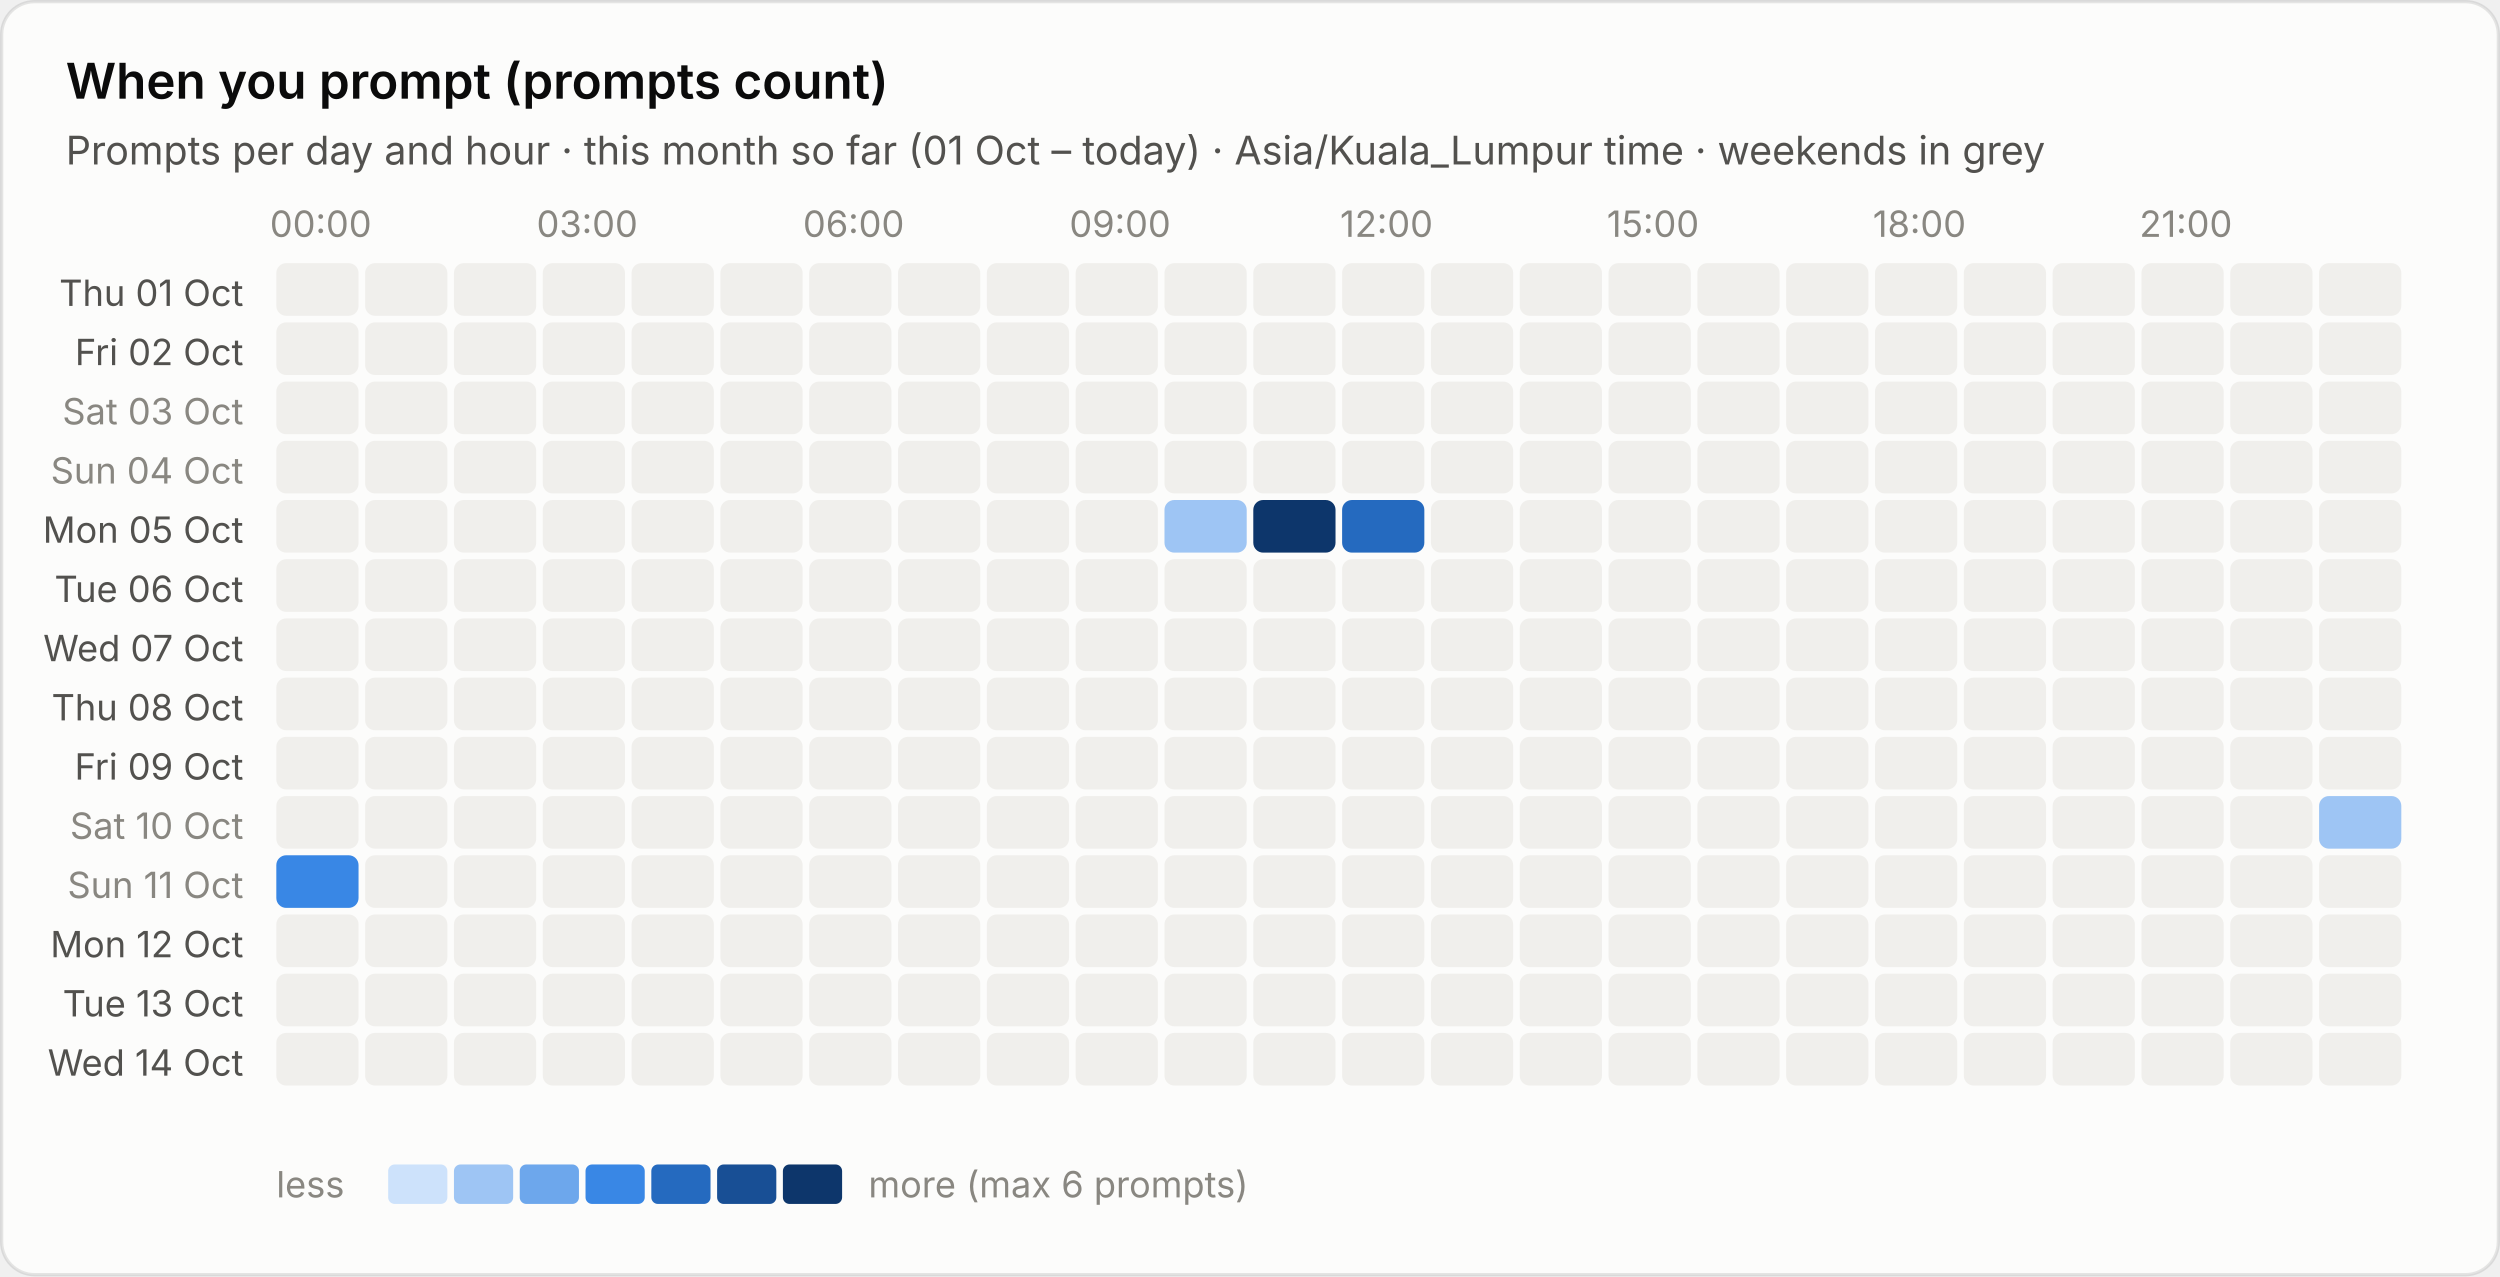
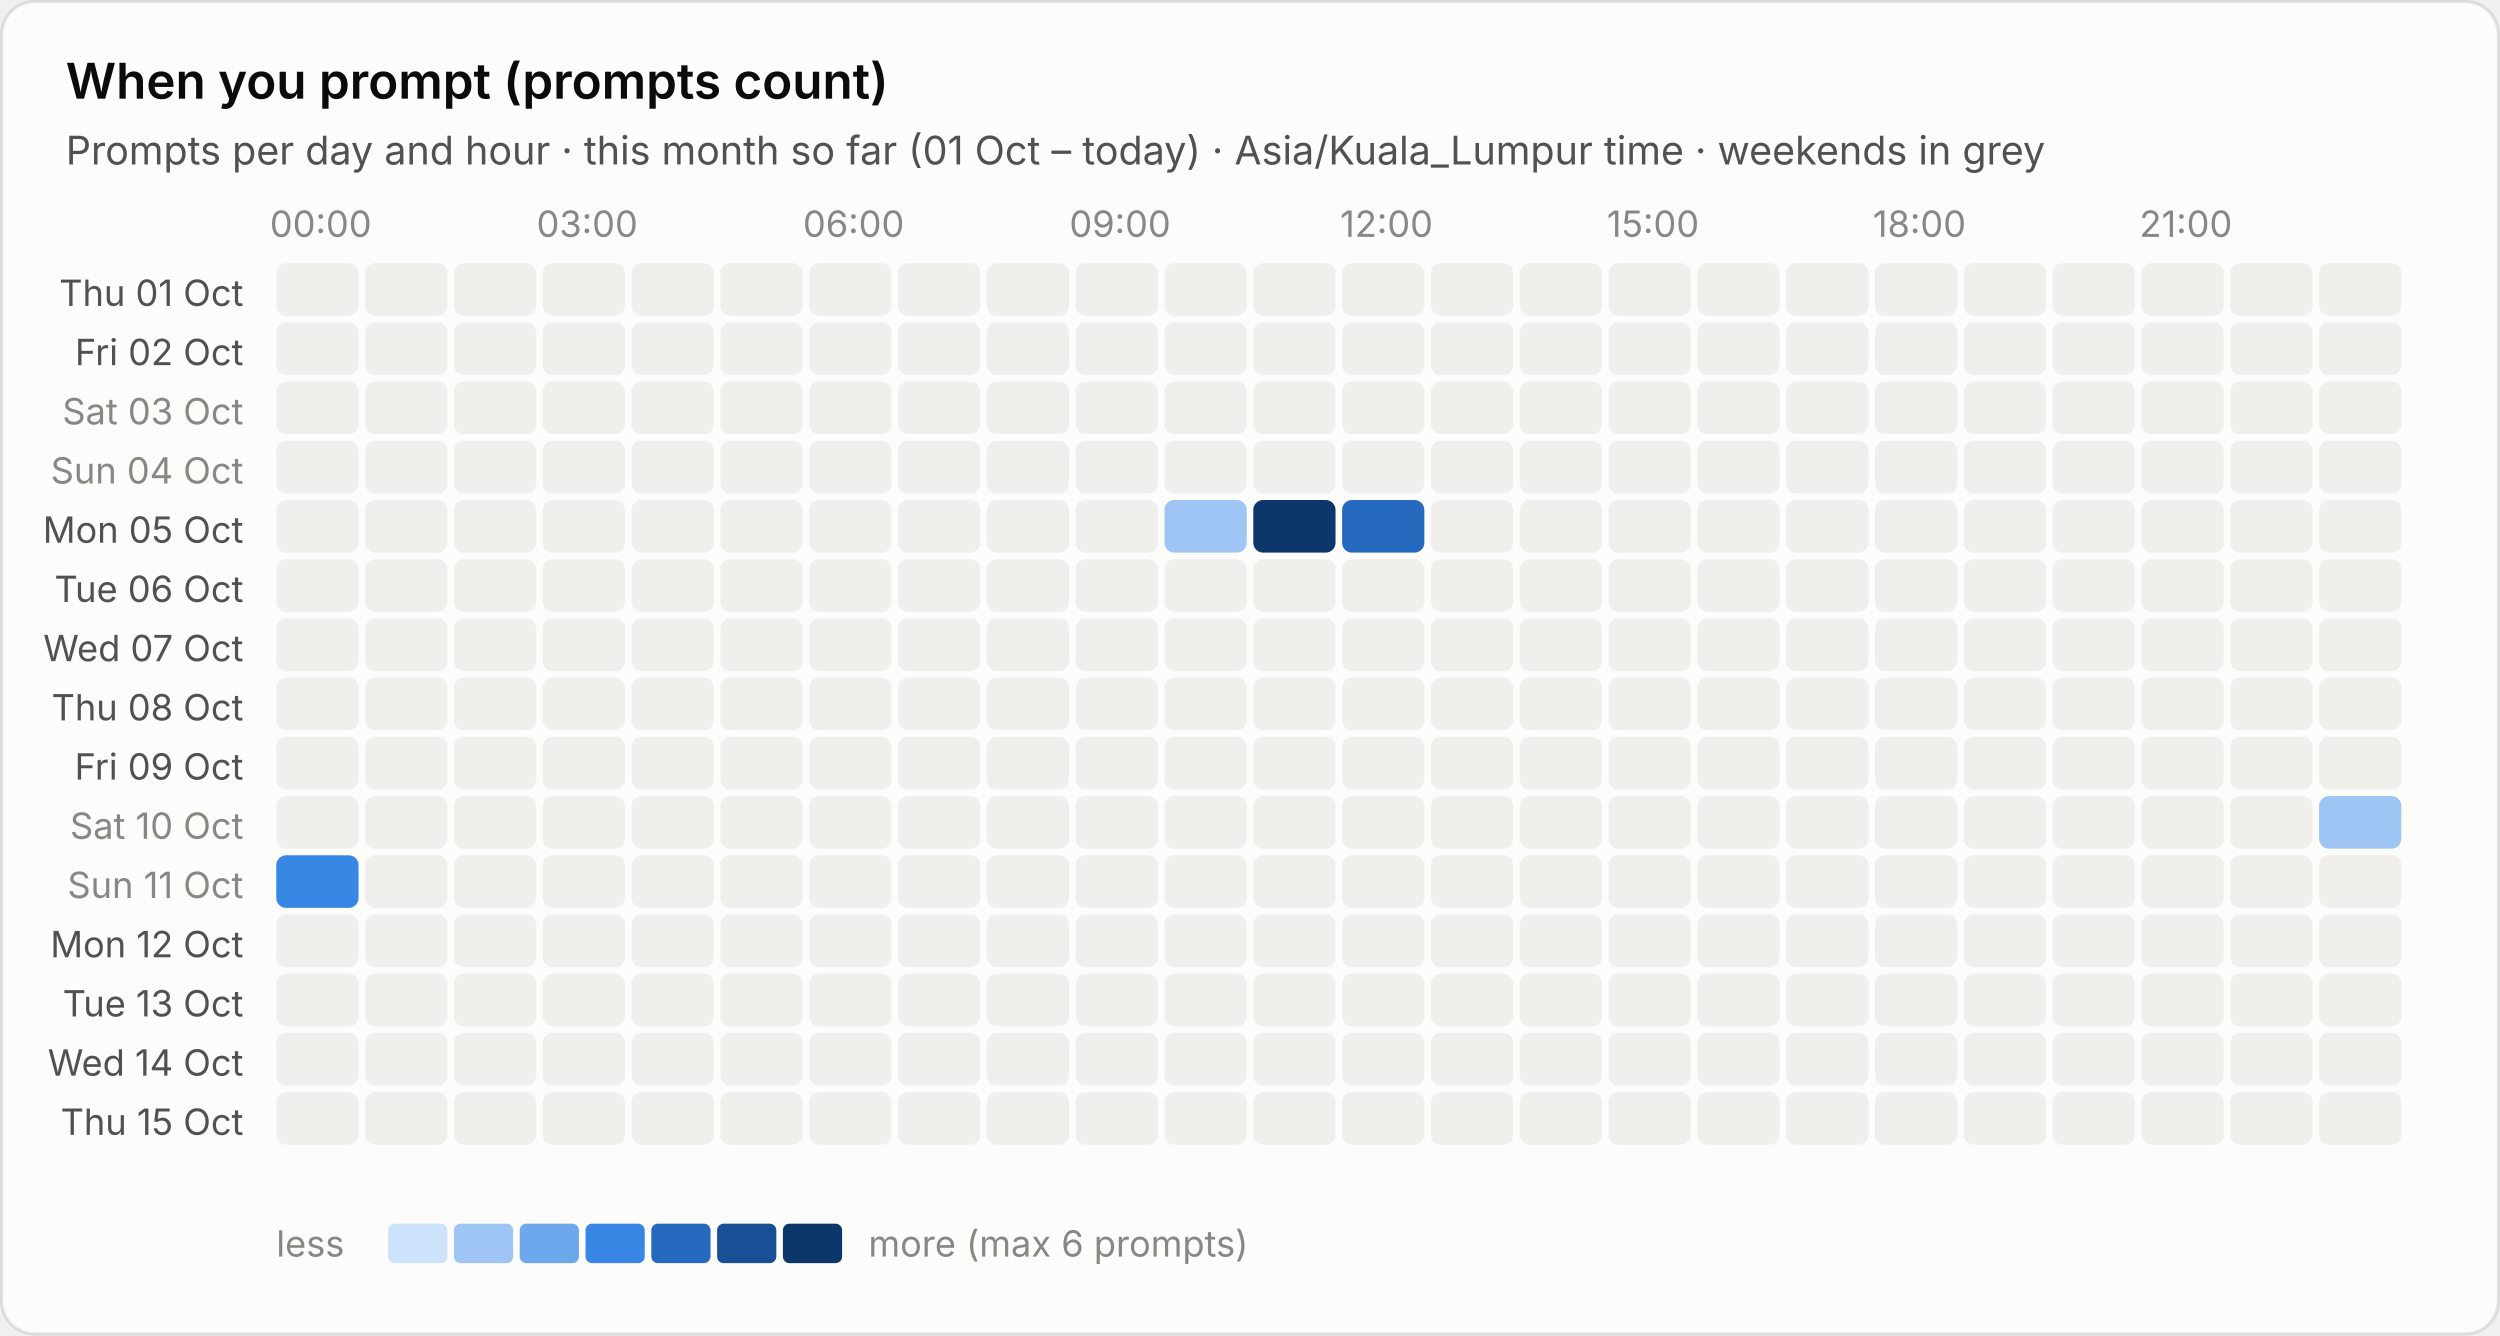
- <svg xmlns="http://www.w3.org/2000/svg" viewBox="0 0 760 388" width="760" height="388" role="img" aria-label="When you prompt (prompts count)">
+ <svg xmlns="http://www.w3.org/2000/svg" viewBox="0 0 760 406" width="760" height="406" role="img" aria-label="When you prompt (prompts count)">
  <style>text{font-family:system-ui,-apple-system,"Segoe UI",sans-serif;font-variant-numeric:tabular-nums}.bg{fill:#fcfcfb;stroke:rgba(11,11,11,.10)}.tp{fill:#0b0b0b}.ts{fill:#52514e}.tm{fill:#898781}.grid{stroke:#e1e0d9;stroke-width:1}.base{stroke:#c3c2b7;stroke-width:1}.so{fill:#b5b3ad}.lo{stroke:#b5b3ad}.qe{fill:#f0efec}.ring{stroke:#fcfcfb}.area{fill-opacity:.1}.s0{fill:#2a78d6}.l0{stroke:#2a78d6}.s1{fill:#eb6834}.l1{stroke:#eb6834}.s2{fill:#1baf7a}.l2{stroke:#1baf7a}.s3{fill:#eda100}.l3{stroke:#eda100}.s4{fill:#e87ba4}.l4{stroke:#e87ba4}.s5{fill:#008300}.l5{stroke:#008300}.s6{fill:#4a3aa7}.l6{stroke:#4a3aa7}.s7{fill:#e34948}.l7{stroke:#e34948}.q0{fill:#cde2fb}.q1{fill:#9ec5f4}.q2{fill:#6da7ec}.q3{fill:#3987e5}.q4{fill:#256abf}.q5{fill:#184f95}.q6{fill:#0d366b}.r0{fill:#f8d4d4}.r1{fill:#ec8f8f}.r2{fill:#c42f2f}.a0{fill:#fbe3e3}.a1{fill:#f5b8b8}.a2{fill:#ec8f8f}.a3{fill:#d65252}.a4{fill:#a82525}.tq0{fill:#0b0b0b}.tq1{fill:#0b0b0b}.tq2{fill:#0b0b0b}.tq3{fill:#ffffff}.tq4{fill:#ffffff}.tq5{fill:#ffffff}.tq6{fill:#ffffff}.tr0{fill:#0b0b0b}.tr1{fill:#0b0b0b}.tr2{fill:#ffffff}.ta0{fill:#0b0b0b}.ta1{fill:#0b0b0b}.ta2{fill:#0b0b0b}.ta3{fill:#ffffff}.ta4{fill:#ffffff}.tw{fill:#ffffff}@media (prefers-color-scheme:dark){.bg{fill:#1a1a19;stroke:rgba(255,255,255,.10)}.tp{fill:#fff}.ts{fill:#c3c2b7}.tm{fill:#898781}.grid{stroke:#2c2c2a}.base{stroke:#383835}.so{fill:#5c5b57}.lo{stroke:#5c5b57}.qe{fill:#262624}.ring{stroke:#1a1a19}.s0{fill:#3987e5}.l0{stroke:#3987e5}.s1{fill:#d95926}.l1{stroke:#d95926}.s2{fill:#199e70}.l2{stroke:#199e70}.s3{fill:#c98500}.l3{stroke:#c98500}.s4{fill:#d55181}.l4{stroke:#d55181}.s5{fill:#008300}.l5{stroke:#008300}.s6{fill:#9085e9}.l6{stroke:#9085e9}.s7{fill:#e66767}.l7{stroke:#e66767}.q0{fill:#16263a}.q1{fill:#123a66}.q2{fill:#184f95}.q3{fill:#256abf}.q4{fill:#3987e5}.q5{fill:#6da7ec}.q6{fill:#b7d3f6}.r0{fill:#4a2023}.r1{fill:#8c2c2f}.r2{fill:#e25555}.a0{fill:#3a1a1c}.a1{fill:#5e2427}.a2{fill:#8c2c2f}.a3{fill:#c43c3f}.a4{fill:#f07070}.tq0{fill:#ffffff}.tq1{fill:#ffffff}.tq2{fill:#ffffff}.tq3{fill:#ffffff}.tq4{fill:#ffffff}.tq5{fill:#0b0b0b}.tq6{fill:#0b0b0b}.tr0{fill:#ffffff}.tr1{fill:#ffffff}.tr2{fill:#ffffff}.ta0{fill:#ffffff}.ta1{fill:#ffffff}.ta2{fill:#ffffff}.ta3{fill:#ffffff}.ta4{fill:#0b0b0b}.tw{fill:#ffffff}}</style>
-   <rect class="bg" x=".5" y=".5" width="759" height="387" rx="10" />
+   <rect class="bg" x=".5" y=".5" width="759" height="405" rx="10" />
  <text class="tp" x="20" y="30" font-size="15" font-weight="600">When you prompt (prompts count)</text>
  <text class="ts" x="20" y="50" font-size="12">Prompts per day and hour · this month so far (01 Oct – today) · Asia/Kuala_Lumpur time · weekends in grey</text>
  <text class="tm" x="97.5" y="72" font-size="11" text-anchor="middle">00:00</text>
  <text class="tm" x="178.5" y="72" font-size="11" text-anchor="middle">03:00</text>
  <text class="tm" x="259.5" y="72" font-size="11" text-anchor="middle">06:00</text>
  <text class="tm" x="340.5" y="72" font-size="11" text-anchor="middle">09:00</text>
  <text class="tm" x="421.5" y="72" font-size="11" text-anchor="middle">12:00</text>
  <text class="tm" x="502.5" y="72" font-size="11" text-anchor="middle">15:00</text>
  <text class="tm" x="583.5" y="72" font-size="11" text-anchor="middle">18:00</text>
  <text class="tm" x="664.5" y="72" font-size="11" text-anchor="middle">21:00</text>
  <text class="ts" x="74" y="93.0" font-size="11" text-anchor="end">Thu 01 Oct</text>
  <rect class="qe" x="84.0" y="80.0" width="25" height="16" rx="3" />
  <rect class="qe" x="111.0" y="80.0" width="25" height="16" rx="3" />
  <rect class="qe" x="138.0" y="80.0" width="25" height="16" rx="3" />
  <rect class="qe" x="165.0" y="80.0" width="25" height="16" rx="3" />
  <rect class="qe" x="192.0" y="80.0" width="25" height="16" rx="3" />
  <rect class="qe" x="219.0" y="80.0" width="25" height="16" rx="3" />
  <rect class="qe" x="246.0" y="80.0" width="25" height="16" rx="3" />
  <rect class="qe" x="273.0" y="80.0" width="25" height="16" rx="3" />
  <rect class="qe" x="300.0" y="80.0" width="25" height="16" rx="3" />
  <rect class="qe" x="327.0" y="80.0" width="25" height="16" rx="3" />
  <rect class="qe" x="354.0" y="80.0" width="25" height="16" rx="3" />
  <rect class="qe" x="381.0" y="80.0" width="25" height="16" rx="3" />
  <rect class="qe" x="408.0" y="80.0" width="25" height="16" rx="3" />
  <rect class="qe" x="435.0" y="80.0" width="25" height="16" rx="3" />
  <rect class="qe" x="462.0" y="80.0" width="25" height="16" rx="3" />
  <rect class="qe" x="489.0" y="80.0" width="25" height="16" rx="3" />
  <rect class="qe" x="516.0" y="80.0" width="25" height="16" rx="3" />
  <rect class="qe" x="543.0" y="80.0" width="25" height="16" rx="3" />
  <rect class="qe" x="570.0" y="80.0" width="25" height="16" rx="3" />
  <rect class="qe" x="597.0" y="80.0" width="25" height="16" rx="3" />
  <rect class="qe" x="624.0" y="80.0" width="25" height="16" rx="3" />
  <rect class="qe" x="651.0" y="80.0" width="25" height="16" rx="3" />
  <rect class="qe" x="678.0" y="80.0" width="25" height="16" rx="3" />
  <rect class="qe" x="705.0" y="80.0" width="25" height="16" rx="3" />
  <text class="ts" x="74" y="111.0" font-size="11" text-anchor="end">Fri 02 Oct</text>
  <rect class="qe" x="84.0" y="98.0" width="25" height="16" rx="3" />
  <rect class="qe" x="111.0" y="98.0" width="25" height="16" rx="3" />
  <rect class="qe" x="138.0" y="98.0" width="25" height="16" rx="3" />
  <rect class="qe" x="165.0" y="98.0" width="25" height="16" rx="3" />
  <rect class="qe" x="192.0" y="98.0" width="25" height="16" rx="3" />
  <rect class="qe" x="219.0" y="98.0" width="25" height="16" rx="3" />
  <rect class="qe" x="246.0" y="98.0" width="25" height="16" rx="3" />
  <rect class="qe" x="273.0" y="98.0" width="25" height="16" rx="3" />
  <rect class="qe" x="300.0" y="98.0" width="25" height="16" rx="3" />
  <rect class="qe" x="327.0" y="98.0" width="25" height="16" rx="3" />
  <rect class="qe" x="354.0" y="98.0" width="25" height="16" rx="3" />
  <rect class="qe" x="381.0" y="98.0" width="25" height="16" rx="3" />
  <rect class="qe" x="408.0" y="98.0" width="25" height="16" rx="3" />
  <rect class="qe" x="435.0" y="98.0" width="25" height="16" rx="3" />
  <rect class="qe" x="462.0" y="98.0" width="25" height="16" rx="3" />
  <rect class="qe" x="489.0" y="98.0" width="25" height="16" rx="3" />
  <rect class="qe" x="516.0" y="98.0" width="25" height="16" rx="3" />
  <rect class="qe" x="543.0" y="98.0" width="25" height="16" rx="3" />
  <rect class="qe" x="570.0" y="98.0" width="25" height="16" rx="3" />
  <rect class="qe" x="597.0" y="98.0" width="25" height="16" rx="3" />
  <rect class="qe" x="624.0" y="98.0" width="25" height="16" rx="3" />
  <rect class="qe" x="651.0" y="98.0" width="25" height="16" rx="3" />
  <rect class="qe" x="678.0" y="98.0" width="25" height="16" rx="3" />
  <rect class="qe" x="705.0" y="98.0" width="25" height="16" rx="3" />
  <text class="tm" x="74" y="129.0" font-size="11" text-anchor="end">Sat 03 Oct</text>
  <rect class="qe" x="84.0" y="116.0" width="25" height="16" rx="3" />
  <rect class="qe" x="111.0" y="116.0" width="25" height="16" rx="3" />
  <rect class="qe" x="138.0" y="116.0" width="25" height="16" rx="3" />
  <rect class="qe" x="165.0" y="116.0" width="25" height="16" rx="3" />
  <rect class="qe" x="192.0" y="116.0" width="25" height="16" rx="3" />
  <rect class="qe" x="219.0" y="116.0" width="25" height="16" rx="3" />
  <rect class="qe" x="246.0" y="116.0" width="25" height="16" rx="3" />
  <rect class="qe" x="273.0" y="116.0" width="25" height="16" rx="3" />
  <rect class="qe" x="300.0" y="116.0" width="25" height="16" rx="3" />
  <rect class="qe" x="327.0" y="116.0" width="25" height="16" rx="3" />
  <rect class="qe" x="354.0" y="116.0" width="25" height="16" rx="3" />
  <rect class="qe" x="381.0" y="116.0" width="25" height="16" rx="3" />
  <rect class="qe" x="408.0" y="116.0" width="25" height="16" rx="3" />
  <rect class="qe" x="435.0" y="116.0" width="25" height="16" rx="3" />
  <rect class="qe" x="462.0" y="116.0" width="25" height="16" rx="3" />
  <rect class="qe" x="489.0" y="116.0" width="25" height="16" rx="3" />
  <rect class="qe" x="516.0" y="116.0" width="25" height="16" rx="3" />
  <rect class="qe" x="543.0" y="116.0" width="25" height="16" rx="3" />
  <rect class="qe" x="570.0" y="116.0" width="25" height="16" rx="3" />
  <rect class="qe" x="597.0" y="116.0" width="25" height="16" rx="3" />
  <rect class="qe" x="624.0" y="116.0" width="25" height="16" rx="3" />
  <rect class="qe" x="651.0" y="116.0" width="25" height="16" rx="3" />
  <rect class="qe" x="678.0" y="116.0" width="25" height="16" rx="3" />
  <rect class="qe" x="705.0" y="116.0" width="25" height="16" rx="3" />
  <text class="tm" x="74" y="147.0" font-size="11" text-anchor="end">Sun 04 Oct</text>
  <rect class="qe" x="84.0" y="134.0" width="25" height="16" rx="3" />
  <rect class="qe" x="111.0" y="134.0" width="25" height="16" rx="3" />
  <rect class="qe" x="138.0" y="134.0" width="25" height="16" rx="3" />
  <rect class="qe" x="165.0" y="134.0" width="25" height="16" rx="3" />
  <rect class="qe" x="192.0" y="134.0" width="25" height="16" rx="3" />
  <rect class="qe" x="219.0" y="134.0" width="25" height="16" rx="3" />
  <rect class="qe" x="246.0" y="134.0" width="25" height="16" rx="3" />
  <rect class="qe" x="273.0" y="134.0" width="25" height="16" rx="3" />
  <rect class="qe" x="300.0" y="134.0" width="25" height="16" rx="3" />
  <rect class="qe" x="327.0" y="134.0" width="25" height="16" rx="3" />
  <rect class="qe" x="354.0" y="134.0" width="25" height="16" rx="3" />
  <rect class="qe" x="381.0" y="134.0" width="25" height="16" rx="3" />
  <rect class="qe" x="408.0" y="134.0" width="25" height="16" rx="3" />
  <rect class="qe" x="435.0" y="134.0" width="25" height="16" rx="3" />
  <rect class="qe" x="462.0" y="134.0" width="25" height="16" rx="3" />
  <rect class="qe" x="489.0" y="134.0" width="25" height="16" rx="3" />
  <rect class="qe" x="516.0" y="134.0" width="25" height="16" rx="3" />
  <rect class="qe" x="543.0" y="134.0" width="25" height="16" rx="3" />
  <rect class="qe" x="570.0" y="134.0" width="25" height="16" rx="3" />
  <rect class="qe" x="597.0" y="134.0" width="25" height="16" rx="3" />
  <rect class="qe" x="624.0" y="134.0" width="25" height="16" rx="3" />
  <rect class="qe" x="651.0" y="134.0" width="25" height="16" rx="3" />
  <rect class="qe" x="678.0" y="134.0" width="25" height="16" rx="3" />
  <rect class="qe" x="705.0" y="134.0" width="25" height="16" rx="3" />
  <text class="ts" x="74" y="165.0" font-size="11" text-anchor="end">Mon 05 Oct</text>
  <rect class="qe" x="84.0" y="152.0" width="25" height="16" rx="3" />
  <rect class="qe" x="111.0" y="152.0" width="25" height="16" rx="3" />
  <rect class="qe" x="138.0" y="152.0" width="25" height="16" rx="3" />
  <rect class="qe" x="165.0" y="152.0" width="25" height="16" rx="3" />
  <rect class="qe" x="192.0" y="152.0" width="25" height="16" rx="3" />
  <rect class="qe" x="219.0" y="152.0" width="25" height="16" rx="3" />
  <rect class="qe" x="246.0" y="152.0" width="25" height="16" rx="3" />
  <rect class="qe" x="273.0" y="152.0" width="25" height="16" rx="3" />
  <rect class="qe" x="300.0" y="152.0" width="25" height="16" rx="3" />
  <rect class="qe" x="327.0" y="152.0" width="25" height="16" rx="3" />
  <rect class="q1" x="354.0" y="152.0" width="25" height="16" rx="3" />
  <rect class="q6" x="381.0" y="152.0" width="25" height="16" rx="3" />
  <rect class="q4" x="408.0" y="152.0" width="25" height="16" rx="3" />
  <rect class="qe" x="435.0" y="152.0" width="25" height="16" rx="3" />
  <rect class="qe" x="462.0" y="152.0" width="25" height="16" rx="3" />
  <rect class="qe" x="489.0" y="152.0" width="25" height="16" rx="3" />
  <rect class="qe" x="516.0" y="152.0" width="25" height="16" rx="3" />
  <rect class="qe" x="543.0" y="152.0" width="25" height="16" rx="3" />
  <rect class="qe" x="570.0" y="152.0" width="25" height="16" rx="3" />
  <rect class="qe" x="597.0" y="152.0" width="25" height="16" rx="3" />
  <rect class="qe" x="624.0" y="152.0" width="25" height="16" rx="3" />
  <rect class="qe" x="651.0" y="152.0" width="25" height="16" rx="3" />
  <rect class="qe" x="678.0" y="152.0" width="25" height="16" rx="3" />
  <rect class="qe" x="705.0" y="152.0" width="25" height="16" rx="3" />
  <text class="ts" x="74" y="183.0" font-size="11" text-anchor="end">Tue 06 Oct</text>
  <rect class="qe" x="84.0" y="170.0" width="25" height="16" rx="3" />
  <rect class="qe" x="111.0" y="170.0" width="25" height="16" rx="3" />
  <rect class="qe" x="138.0" y="170.0" width="25" height="16" rx="3" />
  <rect class="qe" x="165.0" y="170.0" width="25" height="16" rx="3" />
  <rect class="qe" x="192.0" y="170.0" width="25" height="16" rx="3" />
  <rect class="qe" x="219.0" y="170.0" width="25" height="16" rx="3" />
  <rect class="qe" x="246.0" y="170.0" width="25" height="16" rx="3" />
  <rect class="qe" x="273.0" y="170.0" width="25" height="16" rx="3" />
  <rect class="qe" x="300.0" y="170.0" width="25" height="16" rx="3" />
  <rect class="qe" x="327.0" y="170.0" width="25" height="16" rx="3" />
  <rect class="qe" x="354.0" y="170.0" width="25" height="16" rx="3" />
  <rect class="qe" x="381.0" y="170.0" width="25" height="16" rx="3" />
  <rect class="qe" x="408.0" y="170.0" width="25" height="16" rx="3" />
  <rect class="qe" x="435.0" y="170.0" width="25" height="16" rx="3" />
  <rect class="qe" x="462.0" y="170.0" width="25" height="16" rx="3" />
  <rect class="qe" x="489.0" y="170.0" width="25" height="16" rx="3" />
  <rect class="qe" x="516.0" y="170.0" width="25" height="16" rx="3" />
  <rect class="qe" x="543.0" y="170.0" width="25" height="16" rx="3" />
  <rect class="qe" x="570.0" y="170.0" width="25" height="16" rx="3" />
  <rect class="qe" x="597.0" y="170.0" width="25" height="16" rx="3" />
  <rect class="qe" x="624.0" y="170.0" width="25" height="16" rx="3" />
  <rect class="qe" x="651.0" y="170.0" width="25" height="16" rx="3" />
  <rect class="qe" x="678.0" y="170.0" width="25" height="16" rx="3" />
  <rect class="qe" x="705.0" y="170.0" width="25" height="16" rx="3" />
  <text class="ts" x="74" y="201.0" font-size="11" text-anchor="end">Wed 07 Oct</text>
  <rect class="qe" x="84.0" y="188.0" width="25" height="16" rx="3" />
  <rect class="qe" x="111.0" y="188.0" width="25" height="16" rx="3" />
  <rect class="qe" x="138.0" y="188.0" width="25" height="16" rx="3" />
  <rect class="qe" x="165.0" y="188.0" width="25" height="16" rx="3" />
  <rect class="qe" x="192.0" y="188.0" width="25" height="16" rx="3" />
  <rect class="qe" x="219.0" y="188.0" width="25" height="16" rx="3" />
  <rect class="qe" x="246.0" y="188.0" width="25" height="16" rx="3" />
  <rect class="qe" x="273.0" y="188.0" width="25" height="16" rx="3" />
  <rect class="qe" x="300.0" y="188.0" width="25" height="16" rx="3" />
  <rect class="qe" x="327.0" y="188.0" width="25" height="16" rx="3" />
  <rect class="qe" x="354.0" y="188.0" width="25" height="16" rx="3" />
  <rect class="qe" x="381.0" y="188.0" width="25" height="16" rx="3" />
  <rect class="qe" x="408.0" y="188.0" width="25" height="16" rx="3" />
  <rect class="qe" x="435.0" y="188.0" width="25" height="16" rx="3" />
  <rect class="qe" x="462.0" y="188.0" width="25" height="16" rx="3" />
  <rect class="qe" x="489.0" y="188.0" width="25" height="16" rx="3" />
  <rect class="qe" x="516.0" y="188.0" width="25" height="16" rx="3" />
  <rect class="qe" x="543.0" y="188.0" width="25" height="16" rx="3" />
  <rect class="qe" x="570.0" y="188.0" width="25" height="16" rx="3" />
  <rect class="qe" x="597.0" y="188.0" width="25" height="16" rx="3" />
  <rect class="qe" x="624.0" y="188.0" width="25" height="16" rx="3" />
  <rect class="qe" x="651.0" y="188.0" width="25" height="16" rx="3" />
  <rect class="qe" x="678.0" y="188.0" width="25" height="16" rx="3" />
  <rect class="qe" x="705.0" y="188.0" width="25" height="16" rx="3" />
  <text class="ts" x="74" y="219.0" font-size="11" text-anchor="end">Thu 08 Oct</text>
  <rect class="qe" x="84.0" y="206.0" width="25" height="16" rx="3" />
  <rect class="qe" x="111.0" y="206.0" width="25" height="16" rx="3" />
  <rect class="qe" x="138.0" y="206.0" width="25" height="16" rx="3" />
  <rect class="qe" x="165.0" y="206.0" width="25" height="16" rx="3" />
  <rect class="qe" x="192.0" y="206.0" width="25" height="16" rx="3" />
  <rect class="qe" x="219.0" y="206.0" width="25" height="16" rx="3" />
  <rect class="qe" x="246.0" y="206.0" width="25" height="16" rx="3" />
  <rect class="qe" x="273.0" y="206.0" width="25" height="16" rx="3" />
  <rect class="qe" x="300.0" y="206.0" width="25" height="16" rx="3" />
  <rect class="qe" x="327.0" y="206.0" width="25" height="16" rx="3" />
  <rect class="qe" x="354.0" y="206.0" width="25" height="16" rx="3" />
  <rect class="qe" x="381.0" y="206.0" width="25" height="16" rx="3" />
  <rect class="qe" x="408.0" y="206.0" width="25" height="16" rx="3" />
  <rect class="qe" x="435.0" y="206.0" width="25" height="16" rx="3" />
  <rect class="qe" x="462.0" y="206.0" width="25" height="16" rx="3" />
  <rect class="qe" x="489.0" y="206.0" width="25" height="16" rx="3" />
  <rect class="qe" x="516.0" y="206.0" width="25" height="16" rx="3" />
  <rect class="qe" x="543.0" y="206.0" width="25" height="16" rx="3" />
  <rect class="qe" x="570.0" y="206.0" width="25" height="16" rx="3" />
  <rect class="qe" x="597.0" y="206.0" width="25" height="16" rx="3" />
  <rect class="qe" x="624.0" y="206.0" width="25" height="16" rx="3" />
  <rect class="qe" x="651.0" y="206.0" width="25" height="16" rx="3" />
  <rect class="qe" x="678.0" y="206.0" width="25" height="16" rx="3" />
  <rect class="qe" x="705.0" y="206.0" width="25" height="16" rx="3" />
  <text class="ts" x="74" y="237.0" font-size="11" text-anchor="end">Fri 09 Oct</text>
  <rect class="qe" x="84.0" y="224.0" width="25" height="16" rx="3" />
  <rect class="qe" x="111.0" y="224.0" width="25" height="16" rx="3" />
  <rect class="qe" x="138.0" y="224.0" width="25" height="16" rx="3" />
  <rect class="qe" x="165.0" y="224.0" width="25" height="16" rx="3" />
  <rect class="qe" x="192.0" y="224.0" width="25" height="16" rx="3" />
  <rect class="qe" x="219.0" y="224.0" width="25" height="16" rx="3" />
  <rect class="qe" x="246.0" y="224.0" width="25" height="16" rx="3" />
  <rect class="qe" x="273.0" y="224.0" width="25" height="16" rx="3" />
  <rect class="qe" x="300.0" y="224.0" width="25" height="16" rx="3" />
  <rect class="qe" x="327.0" y="224.0" width="25" height="16" rx="3" />
  <rect class="qe" x="354.0" y="224.0" width="25" height="16" rx="3" />
  <rect class="qe" x="381.0" y="224.0" width="25" height="16" rx="3" />
  <rect class="qe" x="408.0" y="224.0" width="25" height="16" rx="3" />
  <rect class="qe" x="435.0" y="224.0" width="25" height="16" rx="3" />
  <rect class="qe" x="462.0" y="224.0" width="25" height="16" rx="3" />
  <rect class="qe" x="489.0" y="224.0" width="25" height="16" rx="3" />
  <rect class="qe" x="516.0" y="224.0" width="25" height="16" rx="3" />
  <rect class="qe" x="543.0" y="224.0" width="25" height="16" rx="3" />
  <rect class="qe" x="570.0" y="224.0" width="25" height="16" rx="3" />
  <rect class="qe" x="597.0" y="224.0" width="25" height="16" rx="3" />
  <rect class="qe" x="624.0" y="224.0" width="25" height="16" rx="3" />
  <rect class="qe" x="651.0" y="224.0" width="25" height="16" rx="3" />
  <rect class="qe" x="678.0" y="224.0" width="25" height="16" rx="3" />
  <rect class="qe" x="705.0" y="224.0" width="25" height="16" rx="3" />
  <text class="tm" x="74" y="255.0" font-size="11" text-anchor="end">Sat 10 Oct</text>
  <rect class="qe" x="84.0" y="242.0" width="25" height="16" rx="3" />
  <rect class="qe" x="111.0" y="242.0" width="25" height="16" rx="3" />
  <rect class="qe" x="138.0" y="242.0" width="25" height="16" rx="3" />
  <rect class="qe" x="165.0" y="242.0" width="25" height="16" rx="3" />
  <rect class="qe" x="192.0" y="242.0" width="25" height="16" rx="3" />
  <rect class="qe" x="219.0" y="242.0" width="25" height="16" rx="3" />
  <rect class="qe" x="246.0" y="242.0" width="25" height="16" rx="3" />
  <rect class="qe" x="273.0" y="242.0" width="25" height="16" rx="3" />
  <rect class="qe" x="300.0" y="242.0" width="25" height="16" rx="3" />
  <rect class="qe" x="327.0" y="242.0" width="25" height="16" rx="3" />
  <rect class="qe" x="354.0" y="242.0" width="25" height="16" rx="3" />
  <rect class="qe" x="381.0" y="242.0" width="25" height="16" rx="3" />
  <rect class="qe" x="408.0" y="242.0" width="25" height="16" rx="3" />
  <rect class="qe" x="435.0" y="242.0" width="25" height="16" rx="3" />
  <rect class="qe" x="462.0" y="242.0" width="25" height="16" rx="3" />
  <rect class="qe" x="489.0" y="242.0" width="25" height="16" rx="3" />
  <rect class="qe" x="516.0" y="242.0" width="25" height="16" rx="3" />
  <rect class="qe" x="543.0" y="242.0" width="25" height="16" rx="3" />
  <rect class="qe" x="570.0" y="242.0" width="25" height="16" rx="3" />
  <rect class="qe" x="597.0" y="242.0" width="25" height="16" rx="3" />
  <rect class="qe" x="624.0" y="242.0" width="25" height="16" rx="3" />
  <rect class="qe" x="651.0" y="242.0" width="25" height="16" rx="3" />
  <rect class="qe" x="678.0" y="242.0" width="25" height="16" rx="3" />
  <rect class="q1" x="705.0" y="242.0" width="25" height="16" rx="3" />
  <text class="tm" x="74" y="273.0" font-size="11" text-anchor="end">Sun 11 Oct</text>
  <rect class="q3" x="84.0" y="260.0" width="25" height="16" rx="3" />
  <rect class="qe" x="111.0" y="260.0" width="25" height="16" rx="3" />
  <rect class="qe" x="138.0" y="260.0" width="25" height="16" rx="3" />
  <rect class="qe" x="165.0" y="260.0" width="25" height="16" rx="3" />
  <rect class="qe" x="192.0" y="260.0" width="25" height="16" rx="3" />
  <rect class="qe" x="219.0" y="260.0" width="25" height="16" rx="3" />
  <rect class="qe" x="246.0" y="260.0" width="25" height="16" rx="3" />
  <rect class="qe" x="273.0" y="260.0" width="25" height="16" rx="3" />
  <rect class="qe" x="300.0" y="260.0" width="25" height="16" rx="3" />
  <rect class="qe" x="327.0" y="260.0" width="25" height="16" rx="3" />
  <rect class="qe" x="354.0" y="260.0" width="25" height="16" rx="3" />
  <rect class="qe" x="381.0" y="260.0" width="25" height="16" rx="3" />
  <rect class="qe" x="408.0" y="260.0" width="25" height="16" rx="3" />
  <rect class="qe" x="435.0" y="260.0" width="25" height="16" rx="3" />
  <rect class="qe" x="462.0" y="260.0" width="25" height="16" rx="3" />
  <rect class="qe" x="489.0" y="260.0" width="25" height="16" rx="3" />
  <rect class="qe" x="516.0" y="260.0" width="25" height="16" rx="3" />
  <rect class="qe" x="543.0" y="260.0" width="25" height="16" rx="3" />
  <rect class="qe" x="570.0" y="260.0" width="25" height="16" rx="3" />
  <rect class="qe" x="597.0" y="260.0" width="25" height="16" rx="3" />
  <rect class="qe" x="624.0" y="260.0" width="25" height="16" rx="3" />
  <rect class="qe" x="651.0" y="260.0" width="25" height="16" rx="3" />
  <rect class="qe" x="678.0" y="260.0" width="25" height="16" rx="3" />
  <rect class="qe" x="705.0" y="260.0" width="25" height="16" rx="3" />
  <text class="ts" x="74" y="291.0" font-size="11" text-anchor="end">Mon 12 Oct</text>
  <rect class="qe" x="84.0" y="278.0" width="25" height="16" rx="3" />
  <rect class="qe" x="111.0" y="278.0" width="25" height="16" rx="3" />
  <rect class="qe" x="138.0" y="278.0" width="25" height="16" rx="3" />
  <rect class="qe" x="165.0" y="278.0" width="25" height="16" rx="3" />
  <rect class="qe" x="192.0" y="278.0" width="25" height="16" rx="3" />
  <rect class="qe" x="219.0" y="278.0" width="25" height="16" rx="3" />
  <rect class="qe" x="246.0" y="278.0" width="25" height="16" rx="3" />
  <rect class="qe" x="273.0" y="278.0" width="25" height="16" rx="3" />
  <rect class="qe" x="300.0" y="278.0" width="25" height="16" rx="3" />
  <rect class="qe" x="327.0" y="278.0" width="25" height="16" rx="3" />
  <rect class="qe" x="354.0" y="278.0" width="25" height="16" rx="3" />
  <rect class="qe" x="381.0" y="278.0" width="25" height="16" rx="3" />
  <rect class="qe" x="408.0" y="278.0" width="25" height="16" rx="3" />
  <rect class="qe" x="435.0" y="278.0" width="25" height="16" rx="3" />
  <rect class="qe" x="462.0" y="278.0" width="25" height="16" rx="3" />
  <rect class="qe" x="489.0" y="278.0" width="25" height="16" rx="3" />
  <rect class="qe" x="516.0" y="278.0" width="25" height="16" rx="3" />
  <rect class="qe" x="543.0" y="278.0" width="25" height="16" rx="3" />
  <rect class="qe" x="570.0" y="278.0" width="25" height="16" rx="3" />
  <rect class="qe" x="597.0" y="278.0" width="25" height="16" rx="3" />
  <rect class="qe" x="624.0" y="278.0" width="25" height="16" rx="3" />
  <rect class="qe" x="651.0" y="278.0" width="25" height="16" rx="3" />
  <rect class="qe" x="678.0" y="278.0" width="25" height="16" rx="3" />
  <rect class="qe" x="705.0" y="278.0" width="25" height="16" rx="3" />
  <text class="ts" x="74" y="309.0" font-size="11" text-anchor="end">Tue 13 Oct</text>
  <rect class="qe" x="84.0" y="296.0" width="25" height="16" rx="3" />
  <rect class="qe" x="111.0" y="296.0" width="25" height="16" rx="3" />
  <rect class="qe" x="138.0" y="296.0" width="25" height="16" rx="3" />
  <rect class="qe" x="165.0" y="296.0" width="25" height="16" rx="3" />
  <rect class="qe" x="192.0" y="296.0" width="25" height="16" rx="3" />
  <rect class="qe" x="219.0" y="296.0" width="25" height="16" rx="3" />
  <rect class="qe" x="246.0" y="296.0" width="25" height="16" rx="3" />
  <rect class="qe" x="273.0" y="296.0" width="25" height="16" rx="3" />
  <rect class="qe" x="300.0" y="296.0" width="25" height="16" rx="3" />
  <rect class="qe" x="327.0" y="296.0" width="25" height="16" rx="3" />
  <rect class="qe" x="354.0" y="296.0" width="25" height="16" rx="3" />
  <rect class="qe" x="381.0" y="296.0" width="25" height="16" rx="3" />
  <rect class="qe" x="408.0" y="296.0" width="25" height="16" rx="3" />
  <rect class="qe" x="435.0" y="296.0" width="25" height="16" rx="3" />
  <rect class="qe" x="462.0" y="296.0" width="25" height="16" rx="3" />
  <rect class="qe" x="489.0" y="296.0" width="25" height="16" rx="3" />
  <rect class="qe" x="516.0" y="296.0" width="25" height="16" rx="3" />
  <rect class="qe" x="543.0" y="296.0" width="25" height="16" rx="3" />
  <rect class="qe" x="570.0" y="296.0" width="25" height="16" rx="3" />
  <rect class="qe" x="597.0" y="296.0" width="25" height="16" rx="3" />
  <rect class="qe" x="624.0" y="296.0" width="25" height="16" rx="3" />
  <rect class="qe" x="651.0" y="296.0" width="25" height="16" rx="3" />
  <rect class="qe" x="678.0" y="296.0" width="25" height="16" rx="3" />
  <rect class="qe" x="705.0" y="296.0" width="25" height="16" rx="3" />
  <text class="ts" x="74" y="327.0" font-size="11" text-anchor="end">Wed 14 Oct</text>
  <rect class="qe" x="84.0" y="314.0" width="25" height="16" rx="3" />
  <rect class="qe" x="111.0" y="314.0" width="25" height="16" rx="3" />
  <rect class="qe" x="138.0" y="314.0" width="25" height="16" rx="3" />
  <rect class="qe" x="165.0" y="314.0" width="25" height="16" rx="3" />
  <rect class="qe" x="192.0" y="314.0" width="25" height="16" rx="3" />
  <rect class="qe" x="219.0" y="314.0" width="25" height="16" rx="3" />
  <rect class="qe" x="246.0" y="314.0" width="25" height="16" rx="3" />
  <rect class="qe" x="273.0" y="314.0" width="25" height="16" rx="3" />
  <rect class="qe" x="300.0" y="314.0" width="25" height="16" rx="3" />
  <rect class="qe" x="327.0" y="314.0" width="25" height="16" rx="3" />
  <rect class="qe" x="354.0" y="314.0" width="25" height="16" rx="3" />
  <rect class="qe" x="381.0" y="314.0" width="25" height="16" rx="3" />
  <rect class="qe" x="408.0" y="314.0" width="25" height="16" rx="3" />
  <rect class="qe" x="435.0" y="314.0" width="25" height="16" rx="3" />
  <rect class="qe" x="462.0" y="314.0" width="25" height="16" rx="3" />
  <rect class="qe" x="489.0" y="314.0" width="25" height="16" rx="3" />
  <rect class="qe" x="516.0" y="314.0" width="25" height="16" rx="3" />
  <rect class="qe" x="543.0" y="314.0" width="25" height="16" rx="3" />
  <rect class="qe" x="570.0" y="314.0" width="25" height="16" rx="3" />
  <rect class="qe" x="597.0" y="314.0" width="25" height="16" rx="3" />
  <rect class="qe" x="624.0" y="314.0" width="25" height="16" rx="3" />
  <rect class="qe" x="651.0" y="314.0" width="25" height="16" rx="3" />
  <rect class="qe" x="678.0" y="314.0" width="25" height="16" rx="3" />
  <rect class="qe" x="705.0" y="314.0" width="25" height="16" rx="3" />
-   <text class="tm" x="84" y="364" font-size="11">less</text>
-   <rect class="q0" x="118" y="354" width="18" height="12" rx="2" />
-   <rect class="q1" x="138" y="354" width="18" height="12" rx="2" />
-   <rect class="q2" x="158" y="354" width="18" height="12" rx="2" />
-   <rect class="q3" x="178" y="354" width="18" height="12" rx="2" />
-   <rect class="q4" x="198" y="354" width="18" height="12" rx="2" />
-   <rect class="q5" x="218" y="354" width="18" height="12" rx="2" />
-   <rect class="q6" x="238" y="354" width="18" height="12" rx="2" />
-   <text class="tm" x="264" y="364" font-size="11">more (max 6 prompts)</text>
+   <text class="ts" x="74" y="345.0" font-size="11" text-anchor="end">Thu 15 Oct</text>
+   <rect class="qe" x="84.0" y="332.0" width="25" height="16" rx="3" />
+   <rect class="qe" x="111.0" y="332.0" width="25" height="16" rx="3" />
+   <rect class="qe" x="138.0" y="332.0" width="25" height="16" rx="3" />
+   <rect class="qe" x="165.0" y="332.0" width="25" height="16" rx="3" />
+   <rect class="qe" x="192.0" y="332.0" width="25" height="16" rx="3" />
+   <rect class="qe" x="219.0" y="332.0" width="25" height="16" rx="3" />
+   <rect class="qe" x="246.0" y="332.0" width="25" height="16" rx="3" />
+   <rect class="qe" x="273.0" y="332.0" width="25" height="16" rx="3" />
+   <rect class="qe" x="300.0" y="332.0" width="25" height="16" rx="3" />
+   <rect class="qe" x="327.0" y="332.0" width="25" height="16" rx="3" />
+   <rect class="qe" x="354.0" y="332.0" width="25" height="16" rx="3" />
+   <rect class="qe" x="381.0" y="332.0" width="25" height="16" rx="3" />
+   <rect class="qe" x="408.0" y="332.0" width="25" height="16" rx="3" />
+   <rect class="qe" x="435.0" y="332.0" width="25" height="16" rx="3" />
+   <rect class="qe" x="462.0" y="332.0" width="25" height="16" rx="3" />
+   <rect class="qe" x="489.0" y="332.0" width="25" height="16" rx="3" />
+   <rect class="qe" x="516.0" y="332.0" width="25" height="16" rx="3" />
+   <rect class="qe" x="543.0" y="332.0" width="25" height="16" rx="3" />
+   <rect class="qe" x="570.0" y="332.0" width="25" height="16" rx="3" />
+   <rect class="qe" x="597.0" y="332.0" width="25" height="16" rx="3" />
+   <rect class="qe" x="624.0" y="332.0" width="25" height="16" rx="3" />
+   <rect class="qe" x="651.0" y="332.0" width="25" height="16" rx="3" />
+   <rect class="qe" x="678.0" y="332.0" width="25" height="16" rx="3" />
+   <rect class="qe" x="705.0" y="332.0" width="25" height="16" rx="3" />
+   <text class="tm" x="84" y="382" font-size="11">less</text>
+   <rect class="q0" x="118" y="372" width="18" height="12" rx="2" />
+   <rect class="q1" x="138" y="372" width="18" height="12" rx="2" />
+   <rect class="q2" x="158" y="372" width="18" height="12" rx="2" />
+   <rect class="q3" x="178" y="372" width="18" height="12" rx="2" />
+   <rect class="q4" x="198" y="372" width="18" height="12" rx="2" />
+   <rect class="q5" x="218" y="372" width="18" height="12" rx="2" />
+   <rect class="q6" x="238" y="372" width="18" height="12" rx="2" />
+   <text class="tm" x="264" y="382" font-size="11">more (max 6 prompts)</text>
</svg>
